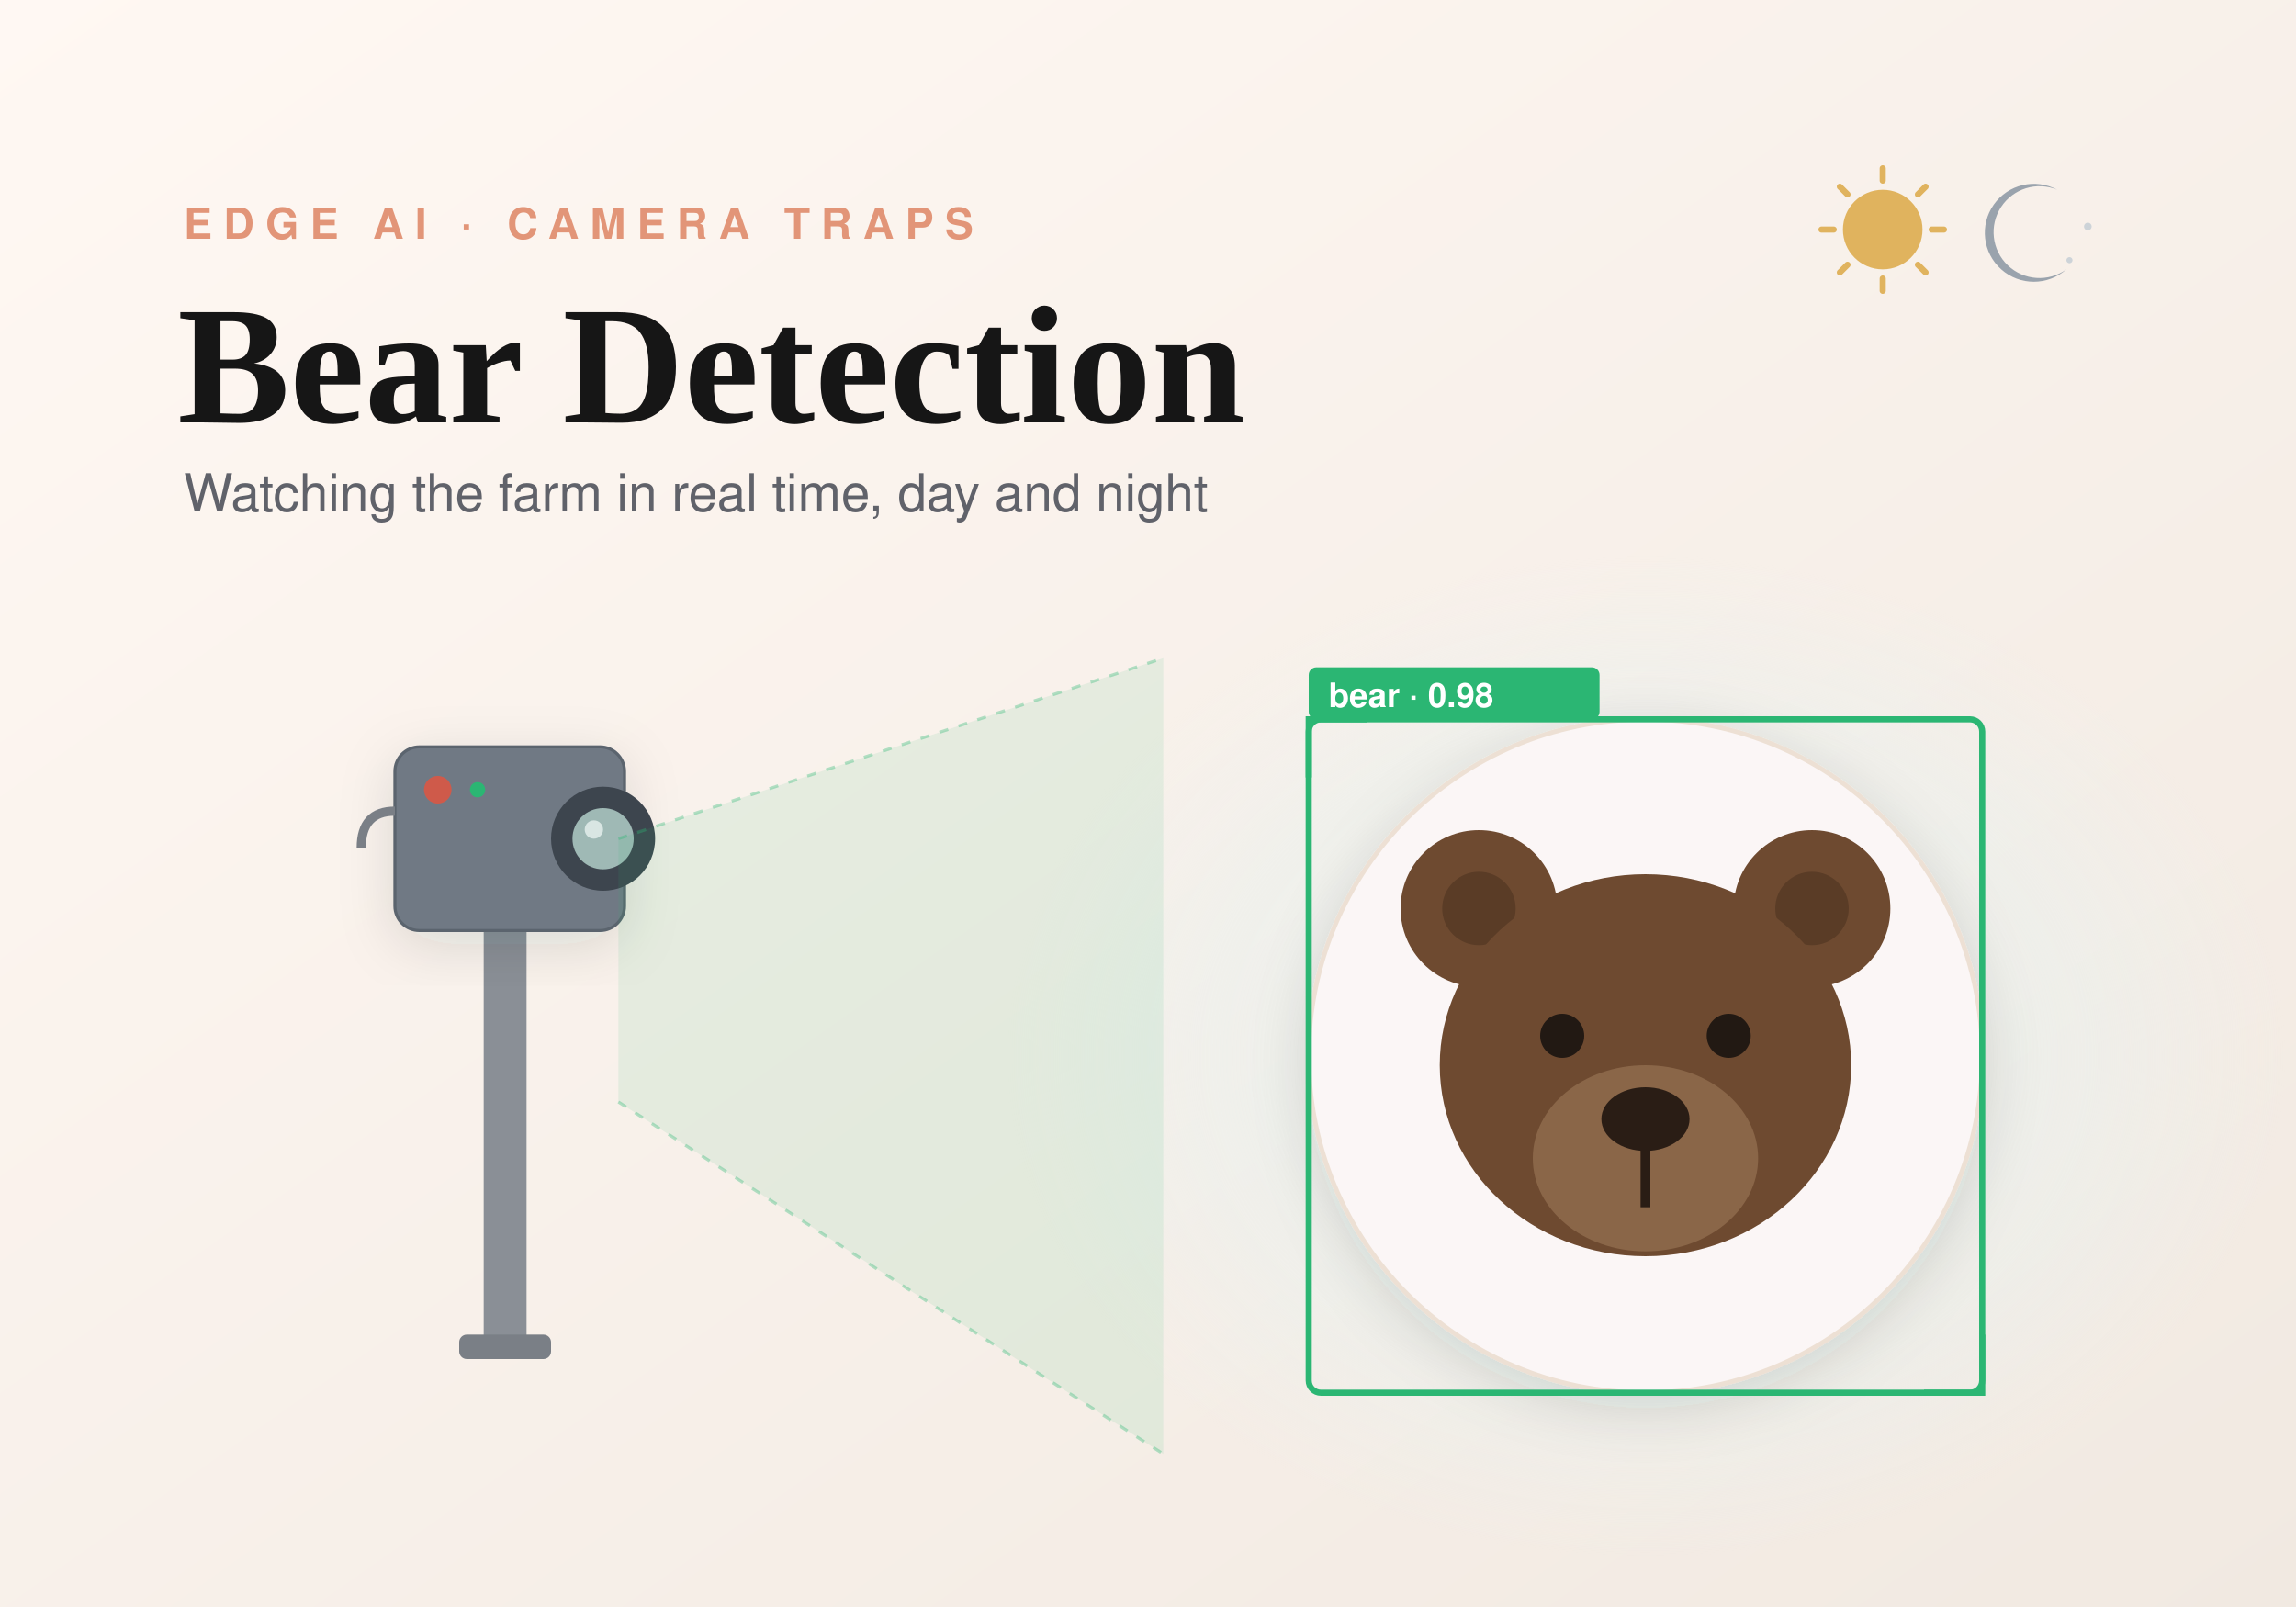
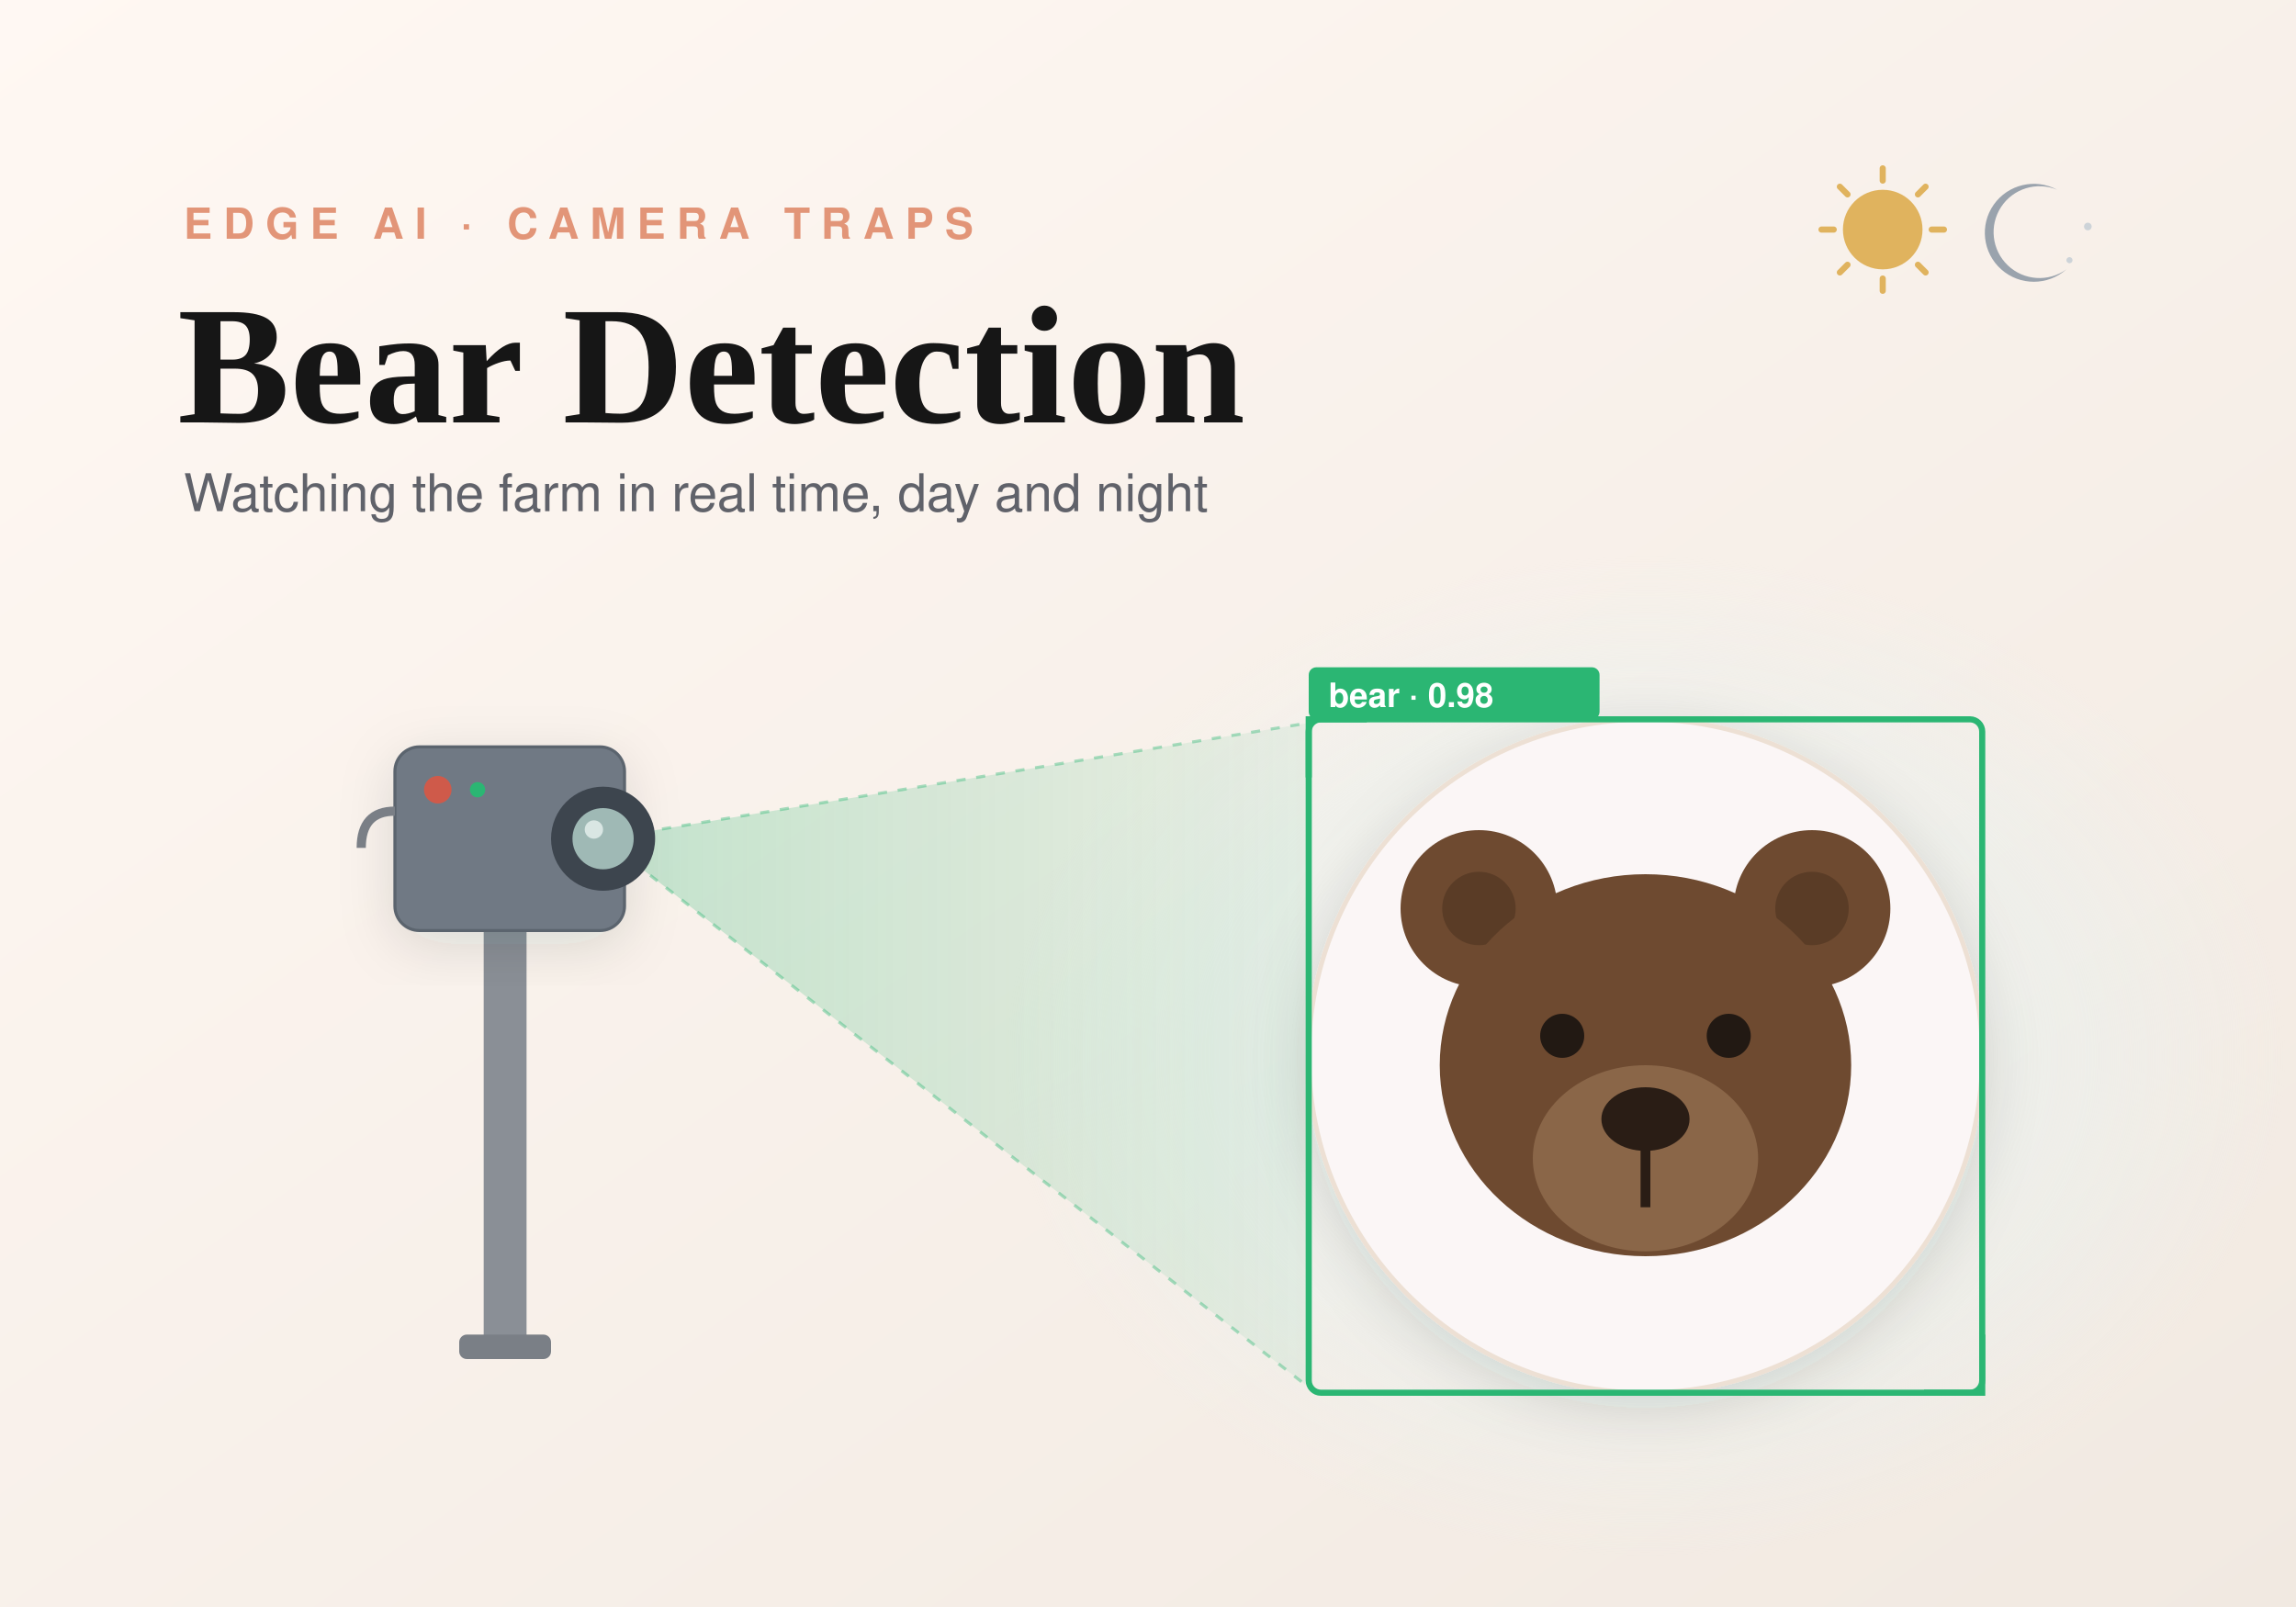
<svg xmlns="http://www.w3.org/2000/svg" viewBox="0 0 1500 1050" font-family="Mulish, Helvetica, Arial, sans-serif">
  <defs>
    <linearGradient id="bg" x1="0" y1="0" x2="1" y2="1">
      <stop offset="0%" stop-color="#fff8f3" />
      <stop offset="100%" stop-color="#f1e9e1" />
    </linearGradient>
    <radialGradient id="halo" cx="50%" cy="50%" r="50%">
      <stop offset="0%" stop-color="#e7f1ef" stop-opacity="0.92" />
      <stop offset="70%" stop-color="#e7f1ef" stop-opacity="0.4" />
      <stop offset="100%" stop-color="#e7f1ef" stop-opacity="0" />
    </radialGradient>
+     <linearGradient id="beam">
+       <stop offset="0%" stop-color="#2bb673" stop-opacity="0.26" />
+       <stop offset="100%" stop-color="#2bb673" stop-opacity="0.07" />
+     </linearGradient>
    <filter id="soft" x="-30%" y="-30%" width="160%" height="160%">
      <feDropShadow dx="0" dy="9" stdDeviation="18" flood-color="#1c2b28" flood-opacity="0.13" />
    </filter>
    <style>
    .eyebrow { font-size: 28px; font-weight: 800; letter-spacing: 0.26em; fill: #e29578; }
    .h1      { font-family: Newsreader, Georgia, 'Times New Roman', serif; font-size: 110px; font-weight: 600; fill: #161616; }
    .sub     { font-size: 34px; fill: #60626a; }
  </style>
    <g id="bear">
      <circle cx="-34" cy="-32" r="16" fill="#6e4a30" />
      <circle cx="34" cy="-32" r="16" fill="#6e4a30" />
      <circle cx="-34" cy="-32" r="7.5" fill="#5a3c26" />
      <circle cx="34" cy="-32" r="7.5" fill="#5a3c26" />
      <ellipse cx="0" cy="0" rx="42" ry="39" fill="#6e4a30" />
      <ellipse cx="0" cy="19" rx="23" ry="19" fill="#8a6648" />
      <circle cx="-17" cy="-6" r="4.5" fill="#221913" />
      <circle cx="17" cy="-6" r="4.5" fill="#221913" />
      <ellipse cx="0" cy="11" rx="9" ry="6.5" fill="#2a1d15" />
      <path d="M0 17 V29" stroke="#2a1d15" stroke-width="2" />
    </g>
    <g id="cameratrap">
      <rect x="-14" y="40" width="28" height="280" rx="6" fill="#8a8f96" />
      <rect x="-30" y="312" width="60" height="16" rx="5" fill="#7a7f86" />
      <g filter="url(#soft)">
        <rect x="-72" y="-72" width="150" height="120" rx="16" fill="#6f7984" />
      </g>
      <rect x="-72" y="-72" width="150" height="120" rx="16" fill="none" stroke="#5b646e" stroke-width="2" />
      <circle cx="64" cy="-12" r="34" fill="#3d454e" />
      <circle cx="64" cy="-12" r="20" fill="#9fb9b5" />
      <circle cx="58" cy="-18" r="6" fill="#e7f1ef" opacity=".8" />
      <circle cx="-44" cy="-44" r="9" fill="#cf5a4a" />
      <circle cx="-18" cy="-44" r="5" fill="#2bb673" />
      <path d="M-72 -30 q-22 0 -22 24" fill="none" stroke="#7a7f86" stroke-width="6" />
    </g>
  </defs>
  <rect x="0" y="0" width="1500" height="1050" fill="url(#bg)" />
  <ellipse cx="1075" cy="690" rx="420" ry="330" fill="url(#halo)" />
  <text class="eyebrow" x="120" y="156">EDGE AI · CAMERA TRAPS</text>
  <text class="h1" x="116" y="276">Bear Detection</text>
  <text class="sub" x="120" y="334">Watching the farm in real time, day and night</text>
  <g transform="translate(1230,150)">
    <circle cx="0" cy="0" r="26" fill="#e0b35e" />
    <g stroke="#e0b35e" stroke-width="4" stroke-linecap="round">
      <line x1="0" y1="-40" x2="0" y2="-32" />
      <line x1="0" y1="32" x2="0" y2="40" />
      <line x1="-40" y1="0" x2="-32" y2="0" />
      <line x1="32" y1="0" x2="40" y2="0" />
      <line x1="-28" y1="-28" x2="-23" y2="-23" />
      <line x1="23" y1="23" x2="28" y2="28" />
      <line x1="-28" y1="28" x2="-23" y2="23" />
      <line x1="23" y1="-23" x2="28" y2="-28" />
    </g>
  </g>
  <g transform="translate(1330,150)">
    <path d="M14 -26 a30 30 0 1 0 6 52 a32 32 0 1 1 -6 -52 Z" fill="#9aa3ad" />
    <circle cx="34" cy="-2" r="2.5" fill="#cdd3d8" />
    <circle cx="22" cy="20" r="2" fill="#cdd3d8" />
  </g>
+   <path d="M394 548 L857 472 L857 908 Z" fill="url(#beam)" />
+   <path d="M394 548 L857 472 M394 548 L857 908" stroke="#2bb673" stroke-width="2" opacity="0.4" stroke-dasharray="6 7" />
  <g transform="translate(330,560)">
    <use href="#cameratrap" />
  </g>
-   <path d="M404 548 L760 430 L760 950 L404 720 Z" fill="#2bb673" opacity="0.10" />
-   <path d="M404 548 L760 430 M404 720 L760 950" stroke="#2bb673" stroke-width="2" opacity="0.35" stroke-dasharray="6 7" />
  <g filter="url(#soft)">
    <circle cx="1075" cy="690" r="220" fill="#fbf6f6" stroke="#ede0d4" stroke-width="3" />
  </g>
  <g transform="translate(1075,696) scale(3.2)">
    <use href="#bear" />
  </g>
  <rect x="855" y="470" width="440" height="440" rx="8" fill="none" stroke="#2bb673" stroke-width="4" />
  <rect x="855" y="436" width="190" height="34" rx="5" fill="#2bb673" />
  <text x="868" y="462" font-size="22" font-weight="800" fill="#fff">bear · 0.98</text>
  <g stroke="#2bb673" stroke-width="4" fill="none">
    <path d="M855 508 v-38 h38" />
    <path d="M1295 872 v38 h-38" />
  </g>
</svg>
